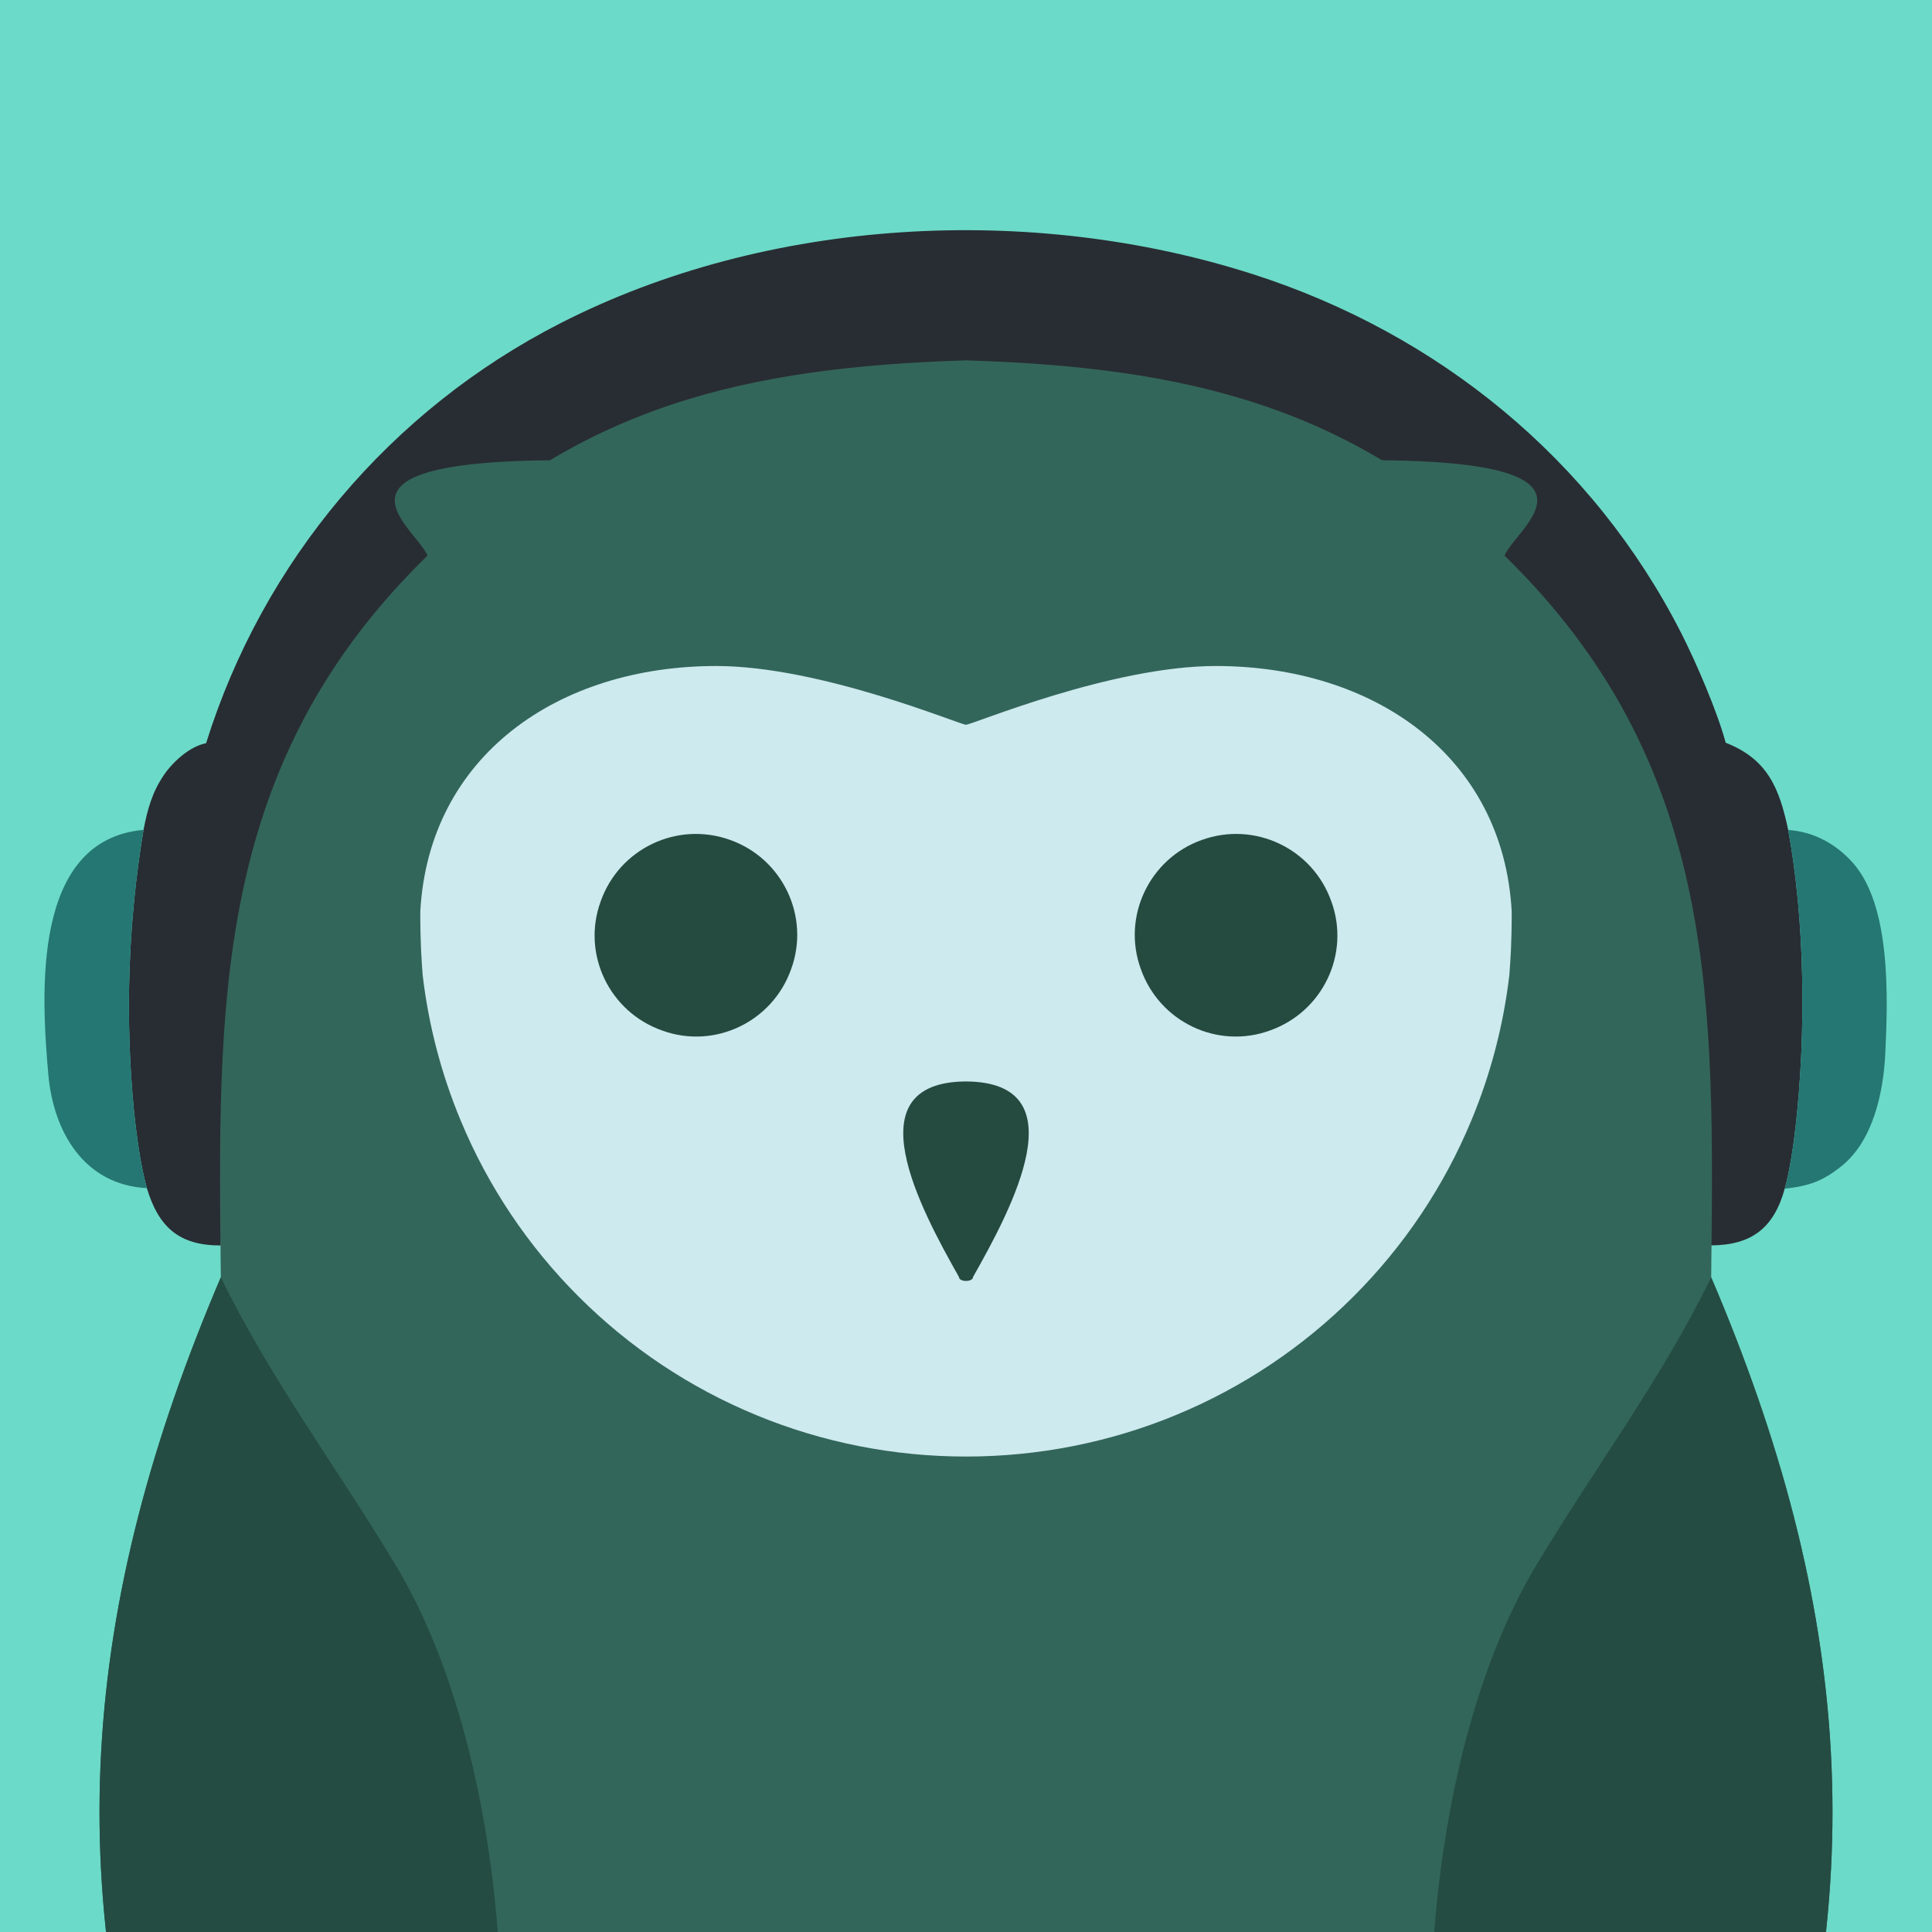
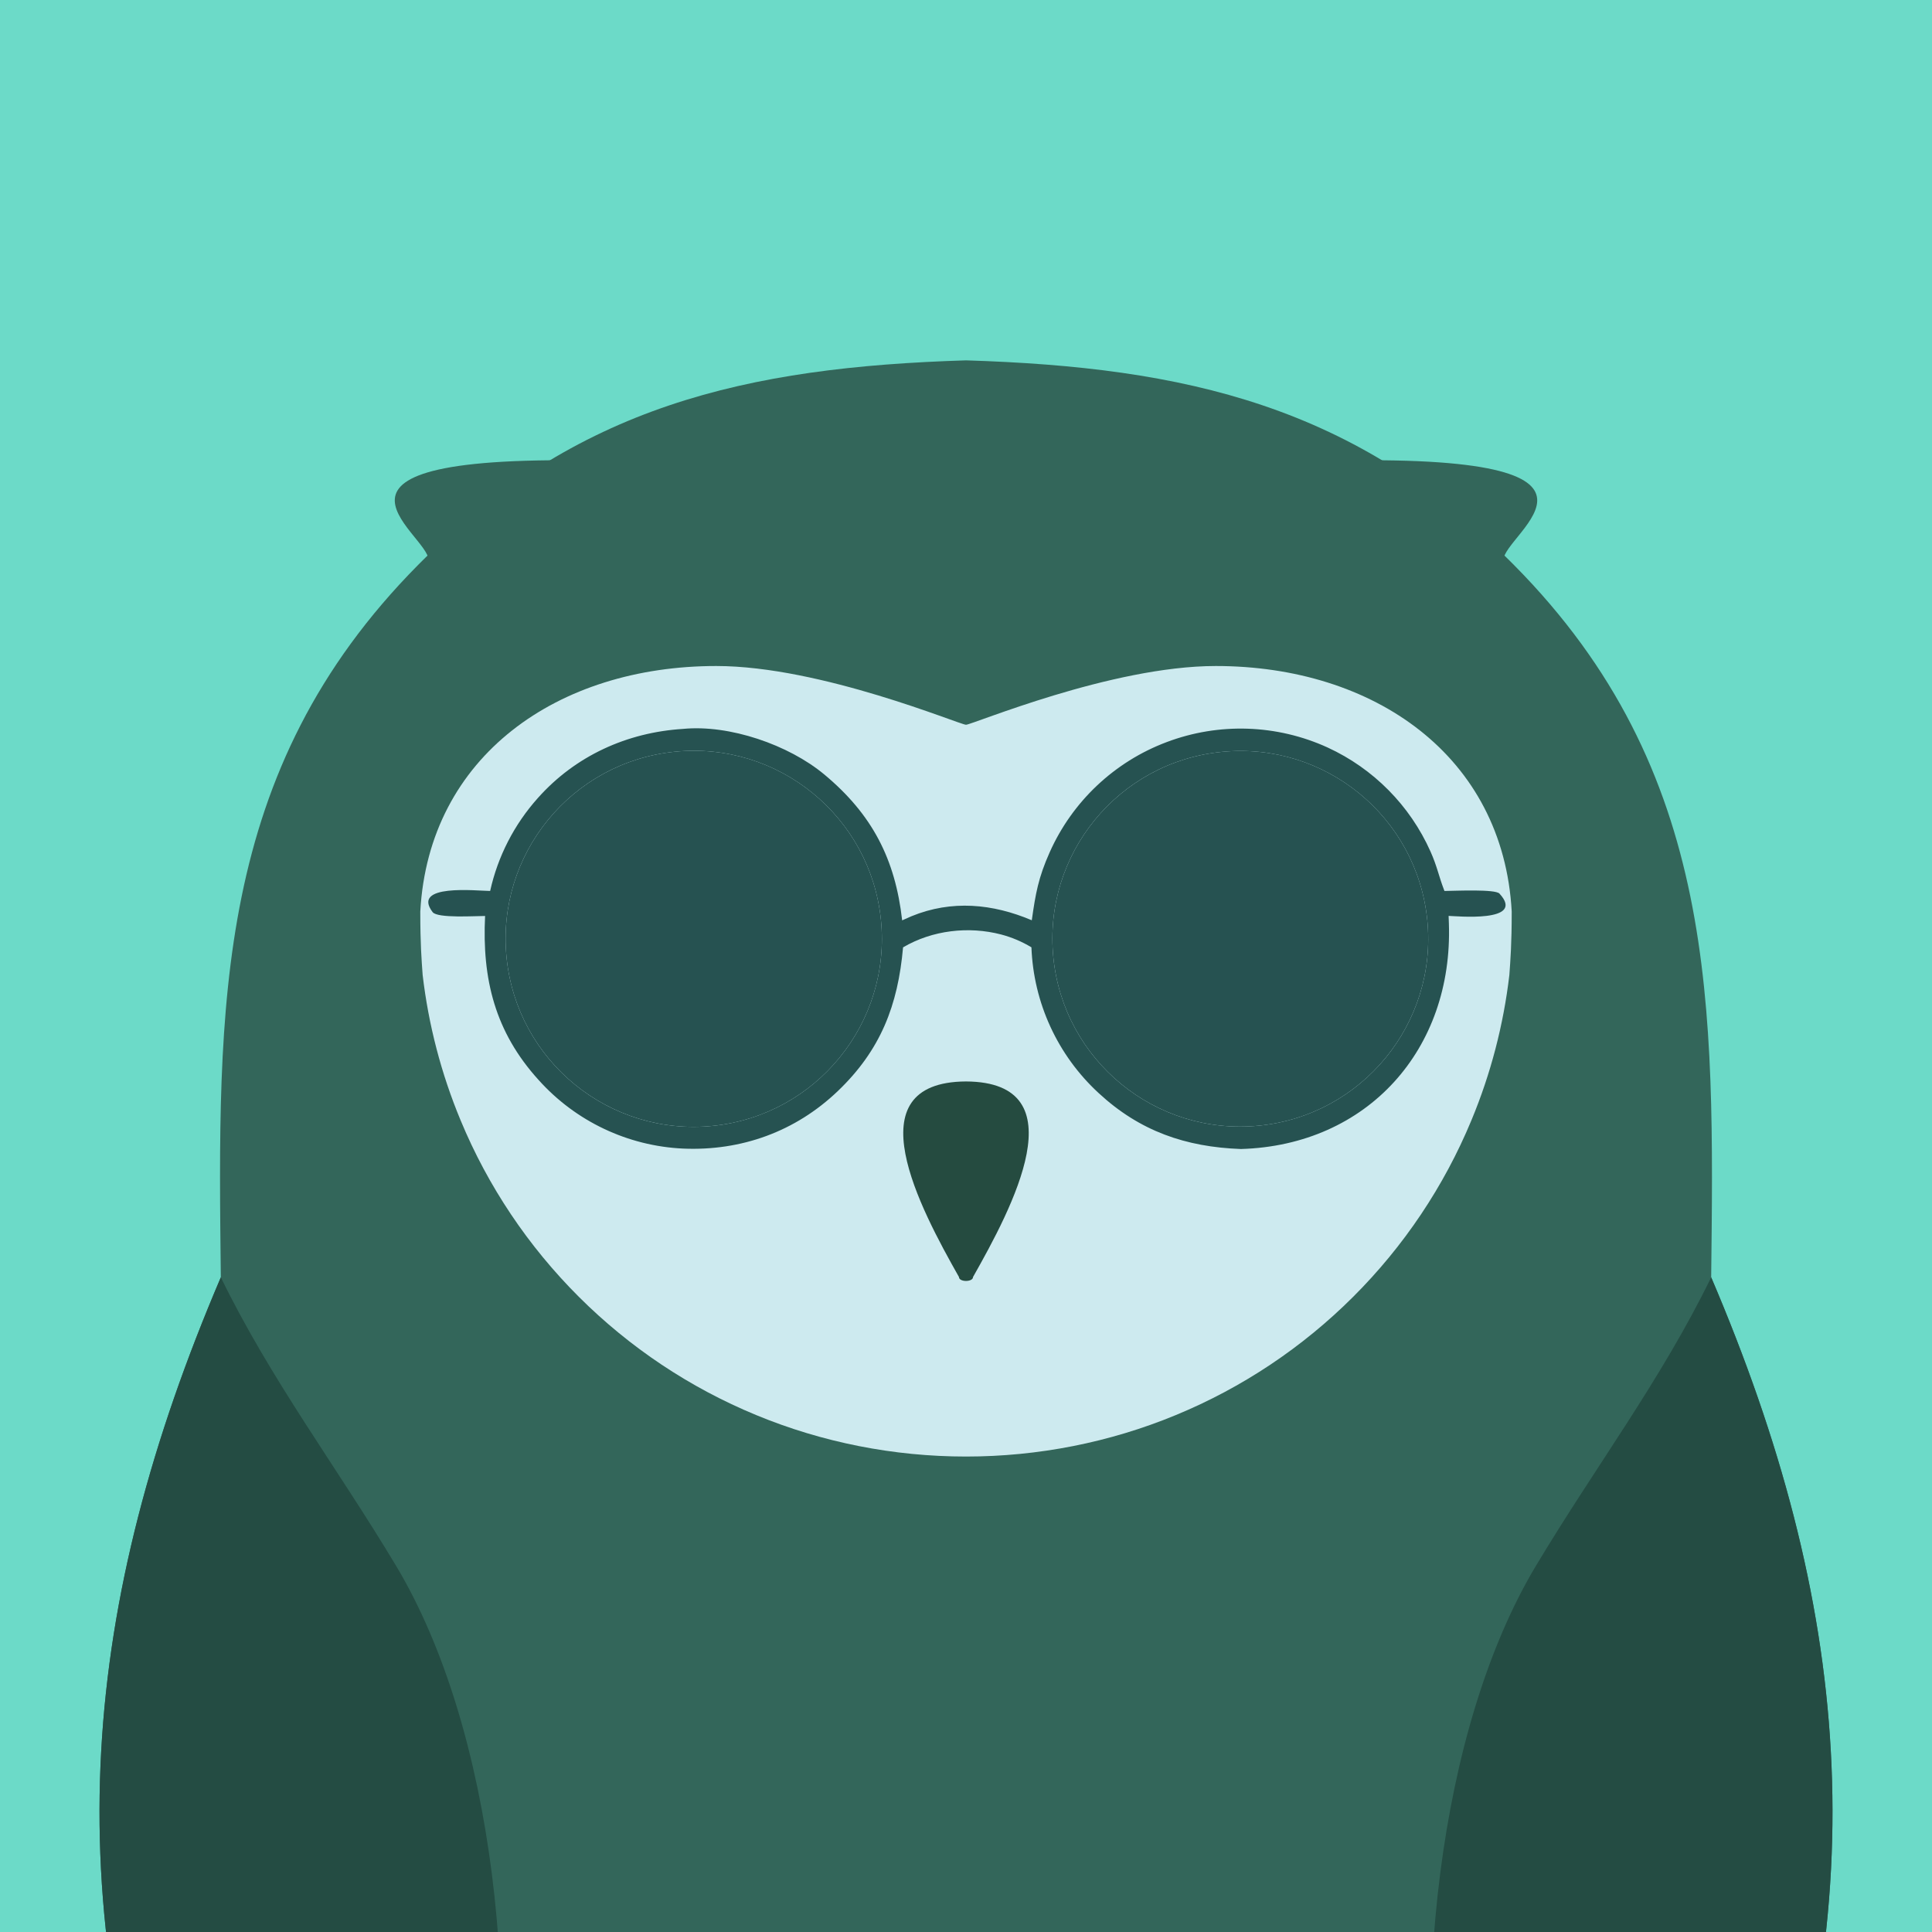
<svg xmlns="http://www.w3.org/2000/svg" width="1024" height="1024" viewBox="0 0 1024 1024" fill="none">
-   <g clip-path="url(#clip0_1161_2836)">
+   <g clip-path="url(#clip0_1163_3043)">
    <path d="M1024 0H0V1024H1024V0Z" fill="#6CDAC8" />
-     <path d="M109.234 393.921C139.347 297.532 206.99 217.321 296.914 171.372C407.014 115.074 546.624 107.694 663.954 145.291C762.123 176.748 844.225 243.434 891.145 335.684C898.854 350.836 910.228 377.126 914.652 393.667C936.997 402.392 943.109 417.929 947.785 439.903C956.728 488.367 957.259 547.333 951.79 596.482C950.717 606.102 948.6 620.799 945.947 630.017C940.142 650.994 928.35 660.004 906.708 660.083C903.669 571.321 905.423 485.33 869.045 402.468C869.012 402.253 868.978 402.039 868.945 401.825C866.336 398.509 857.632 378.496 854.884 373.376C844.018 352.846 831.013 333.523 816.081 315.729C801.149 297.935 781.627 278.607 752.184 260.216C716.287 237.792 678.724 222.837 637.558 213.065C541.646 190.298 424.012 194.126 331.828 229.909C310.944 238.052 290.874 248.146 271.887 260.058C241.518 279.108 215.972 306.91 207.993 315.768C187.984 337.986 172.549 365.794 159.557 392.561C158.097 395.569 156.658 399.199 155.038 402.024C153.696 407.639 149.066 417.263 146.902 423.306C141.441 438.18 136.933 453.387 133.408 468.835C118.157 534.061 119.307 593.773 116.991 660.127C94.763 660.161 84.042 650.262 77.836 629.738C74.375 617.258 72.273 601.141 70.961 588.175C66.197 538.718 67.913 488.849 76.062 439.835C78.227 428.946 80.537 420.083 86.886 410.741C91.665 403.708 100.7 395.51 109.234 393.921Z" fill="#282D33" />
-     <path d="M947.783 439.903C961.263 440.793 973.195 447.28 982.167 457.448C1002.4 480.38 1000.6 529.352 999.25 558.216C998.278 579.036 992.77 604.638 976.095 618.023C965.978 626.146 958.632 628.632 945.945 630.017C948.599 620.8 950.716 606.102 951.789 596.482C957.258 547.334 956.727 488.368 947.783 439.903Z" fill="#257773" />
-     <path d="M77.833 629.739C44.508 627.991 28.265 599.841 25.597 569.334C21.87 526.71 16.79 445.162 76.06 439.836C67.91 488.85 66.195 538.719 70.958 588.177C72.27 601.143 74.373 617.259 77.833 629.739Z" fill="#257773" />
    <path d="M225.82 299.43C239.06 289.32 145.04 243.93 298.19 243.93L225.82 299.43Z" fill="#33665A" />
    <path d="M798.179 299.43C784.949 289.32 878.959 243.93 725.809 243.93L798.179 299.43Z" fill="#33665A" />
    <path d="M512.002 191C628.212 194.6 718.782 215.01 802.402 299.43C910.792 408.83 908.582 532.9 906.962 677C980.392 849 995.402 1005 928.612 1185.99H95.392C28.602 1005 43.612 849 117.042 677C115.422 532.9 113.212 408.83 221.602 299.43C305.222 215.01 395.792 194.6 512.002 191Z" fill="#33665A" />
    <path d="M117.042 677C43.612 849 28.602 1005 95.392 1185.99C256.912 1185.99 256.912 1185.99 256.912 1185.99C278.242 1060.65 261.292 915.53 209.862 829.8C178.232 777.07 143.702 731.63 117.042 677Z" fill="#244C43" />
    <path d="M906.962 677C980.392 849 995.402 1005 928.612 1185.99C767.092 1185.99 767.092 1185.99 767.092 1185.99C745.762 1060.65 762.712 915.53 814.142 829.8C845.782 777.07 880.302 731.63 906.962 677Z" fill="#244C43" />
    <path d="M512.002 384.13C515.302 384.13 588.782 353 644.392 353C728.232 353 796.722 400.64 801.242 483.14C801.242 500.36 800.572 508.62 799.992 516.75C796.902 543.14 790.152 569.08 779.902 593.72C765.372 628.79 744.032 660.59 717.142 687.4C690.272 714.22 658.372 735.51 623.252 750C588.142 764.54 550.192 772 512.002 772C473.812 772 435.862 764.54 400.752 750C365.632 735.51 333.732 714.22 306.862 687.4C279.972 660.59 258.632 628.79 244.102 593.72C233.852 569.08 227.102 543.14 224.012 516.75C223.432 508.62 222.762 500.36 222.762 483.14C227.282 400.64 295.772 353 379.612 353C435.222 353 508.702 384.13 512.002 384.13Z" fill="#CDEAEF" />
    <path d="M387.03 445.2C359.05 435.1 328.25 449.69 318.35 477.82C308.25 505.5 322.84 536.3 350.97 546.2C378.65 556.3 409.45 541.71 419.35 513.58C429.45 485.9 414.86 455.1 387.03 445.2Z" fill="#254B40" />
    <path d="M636.97 445.2C664.95 435.1 695.75 449.69 705.65 477.82C715.75 505.5 701.16 536.3 673.03 546.2C645.35 556.3 614.55 541.71 604.65 513.58C594.55 485.9 609.14 455.1 636.97 445.2Z" fill="#254B40" />
    <path d="M511.999 573.19C572.239 573.54 536.209 640.61 515.729 676.83C515.729 679.62 508.269 679.62 508.269 676.83C487.789 640.61 451.759 573.54 511.999 573.19Z" fill="#254B40" />
+     <path fill-rule="evenodd" clip-rule="evenodd" d="M362.001 386.334C386.623 383.931 417.983 394.766 436.824 410.431C462.359 431.662 474.502 455.408 478.163 487.808C479.798 487.042 481.447 486.317 483.111 485.62C504.428 476.876 526.118 478.974 546.872 487.76C548.865 473.604 550.352 465.193 556.344 451.753C568.361 424.771 590.691 403.728 618.347 393.331C646.045 382.868 676.773 383.903 703.699 396.206C727.954 407.37 747.323 426.964 758.202 451.34C761.667 459.1 762.555 464.266 765.226 471.267L765.596 472.234C771.673 472.165 792.499 471.177 794.748 473.624C809.214 489.367 770.911 485.461 767.791 485.445L767.939 489.479C770.224 556.061 724.93 607.06 657.696 609C628.465 607.932 604.114 599.563 582.276 579.322C560.597 559.344 547.787 531.554 546.682 502.103C541.694 499.084 536.299 496.796 530.661 495.305C513.398 490.795 494.112 493.01 478.639 502.124C475.93 532.806 466.773 556.569 444.056 578.296C421.631 599.743 392.952 610.104 362.056 608.772C332.688 607.403 305.099 594.309 285.482 572.417C262.326 546.947 255.467 518.845 257.104 485.487C252.365 485.45 231.855 486.836 229.293 483.442C217.867 468.302 252.486 472.155 259.788 472.229C263.846 453.915 272.554 436.954 285.071 422.978C304.961 400.608 332.289 388.204 362.001 386.334ZM466.901 487.486C461.323 432.733 412.396 392.862 357.615 398.43C302.823 403.999 262.924 452.914 268.503 507.679C274.081 562.447 323.025 602.317 377.816 596.735C432.596 591.153 472.479 542.242 466.901 487.486ZM756.489 487.702C751.036 432.942 702.161 392.993 647.383 398.523C592.712 404.041 552.844 452.772 558.286 507.421C563.729 562.072 612.424 601.995 667.112 596.635C721.905 591.263 761.942 542.469 756.489 487.702Z" fill="#265251" />
+     <path d="M756.489 487.702C751.036 432.942 702.161 392.993 647.383 398.523C592.712 404.041 552.844 452.772 558.286 507.421C563.729 562.072 612.424 601.995 667.112 596.635C721.905 591.263 761.942 542.469 756.489 487.702Z" fill="#265251" />
+     <path d="M466.901 487.486C461.323 432.733 412.396 392.862 357.615 398.43C302.823 403.999 262.924 452.914 268.503 507.679C274.081 562.447 323.025 602.317 377.816 596.735C432.596 591.153 472.479 542.242 466.901 487.486Z" fill="#265251" />
  </g>
  <defs>
-     <clipPath id="clip0_1161_2836">
+     <clipPath id="clip0_1163_3043">
      <rect width="1024" height="1024" fill="white" />
    </clipPath>
  </defs>
</svg>
